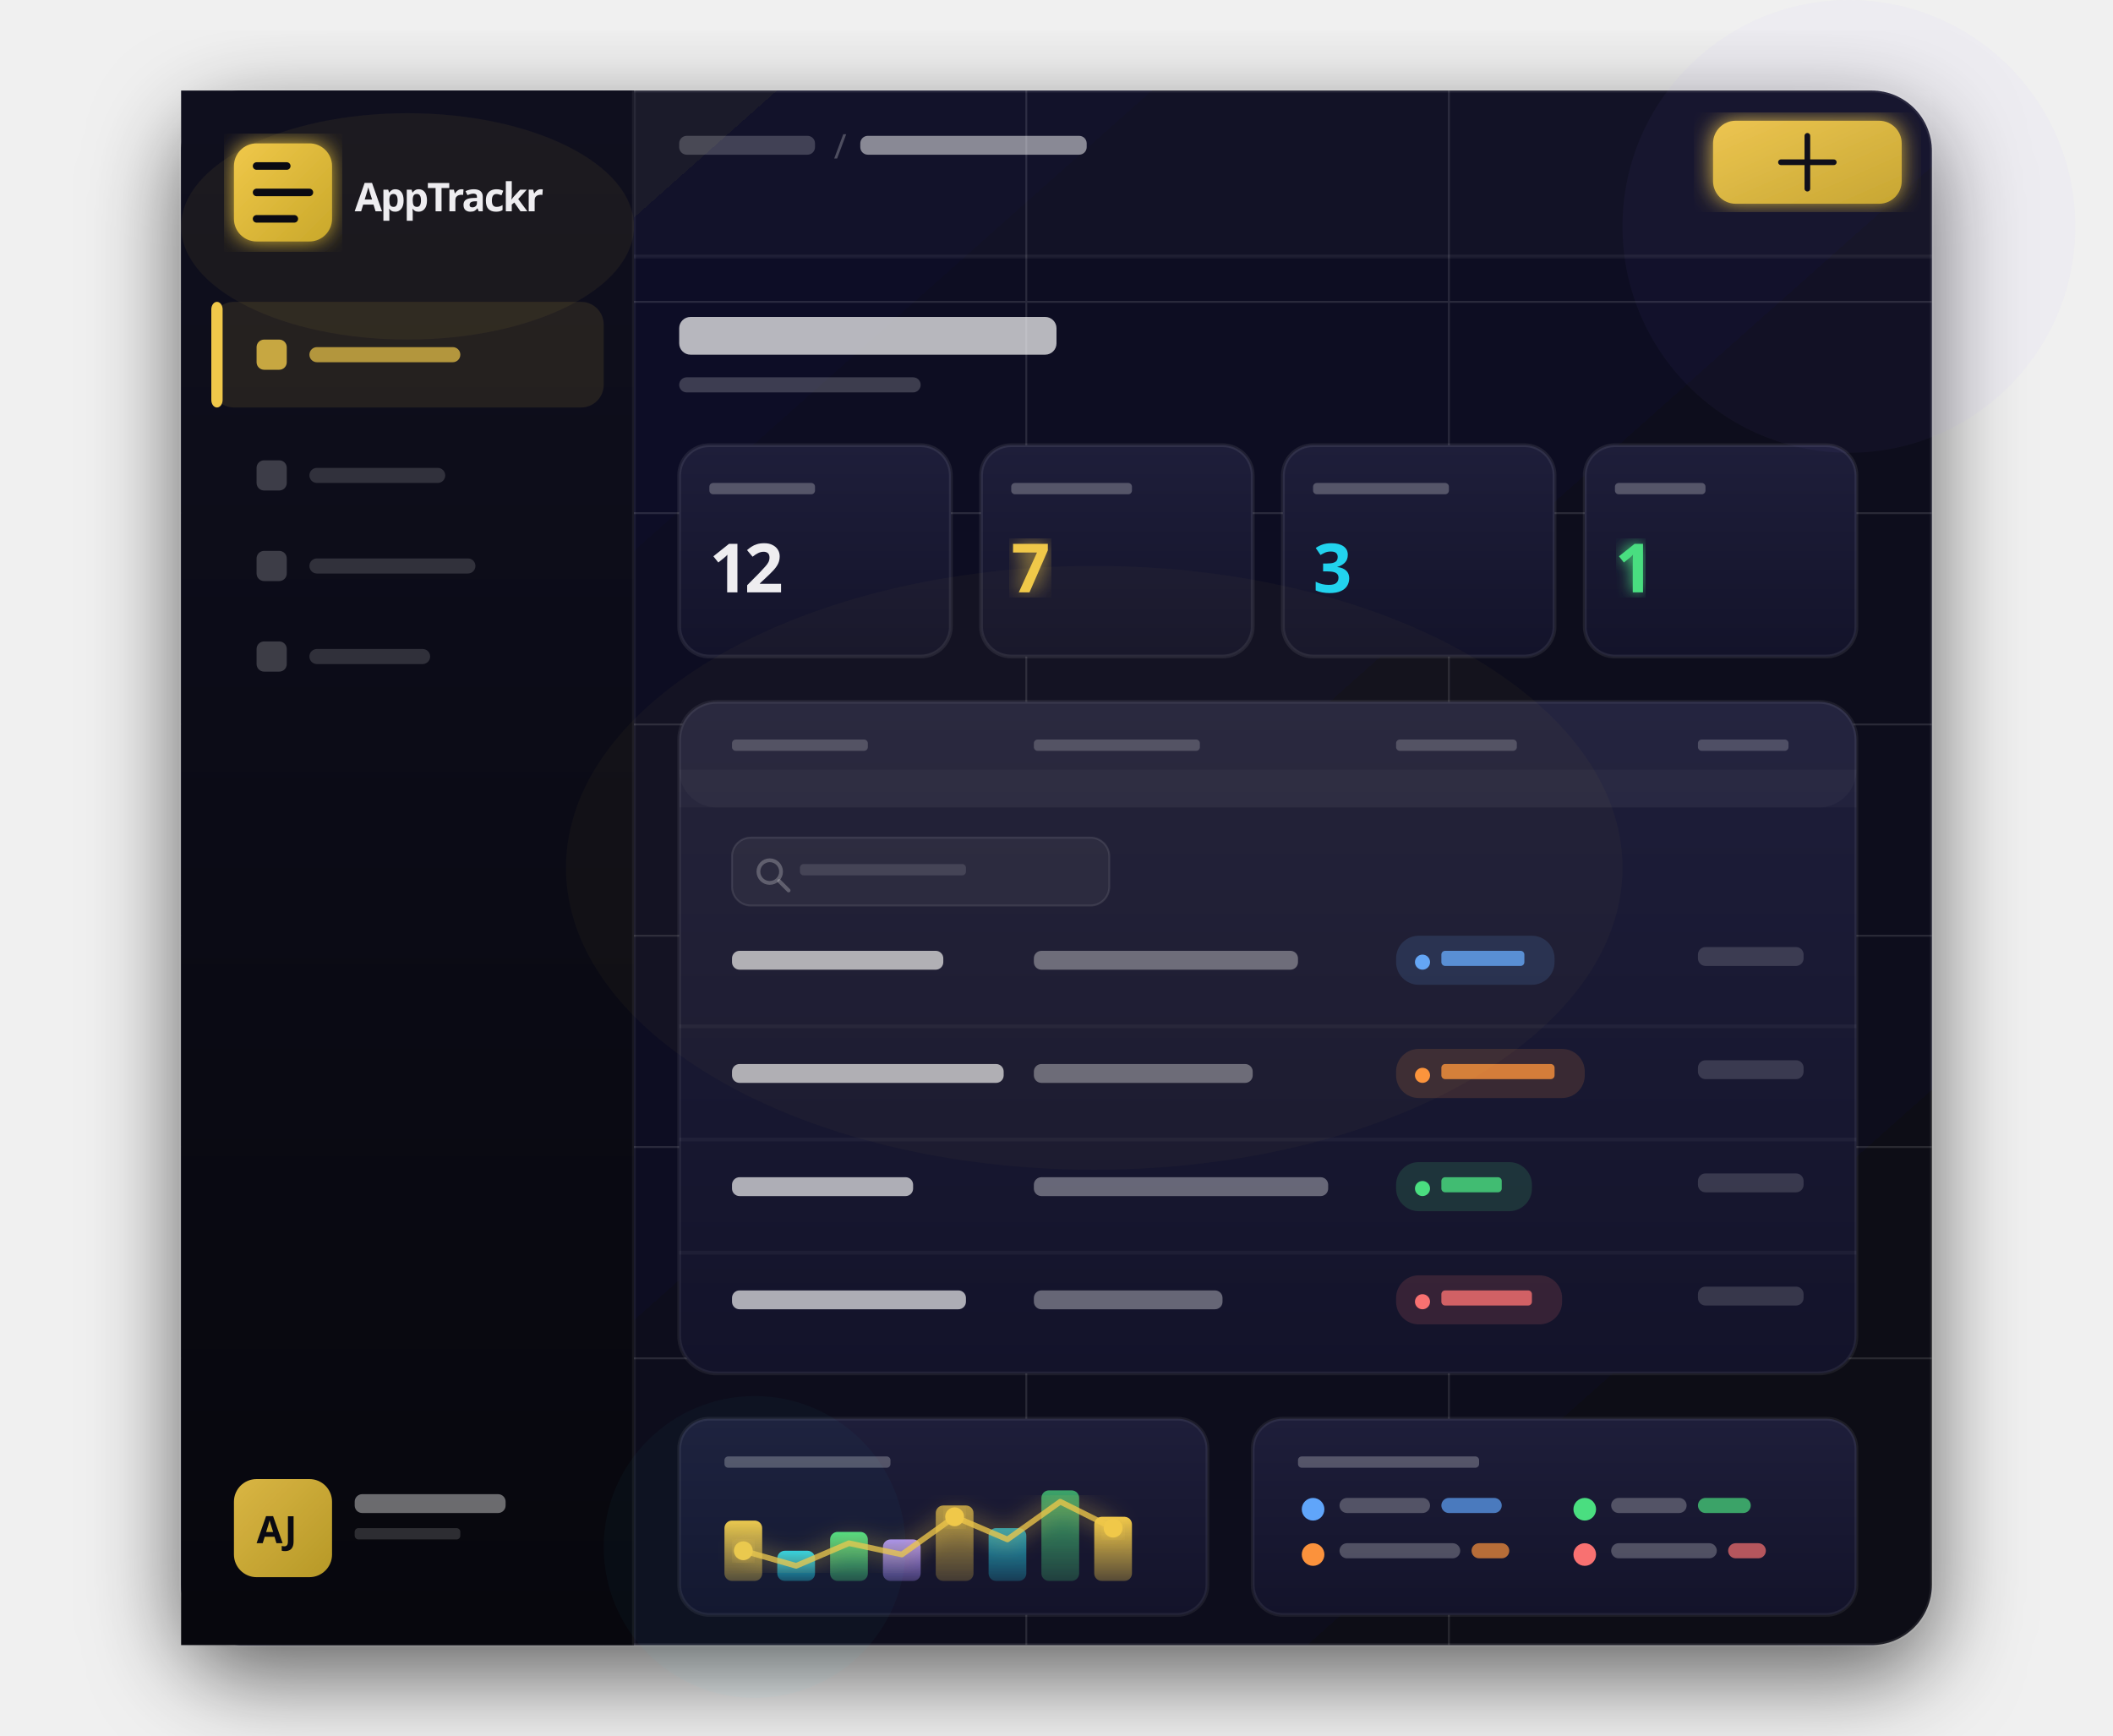
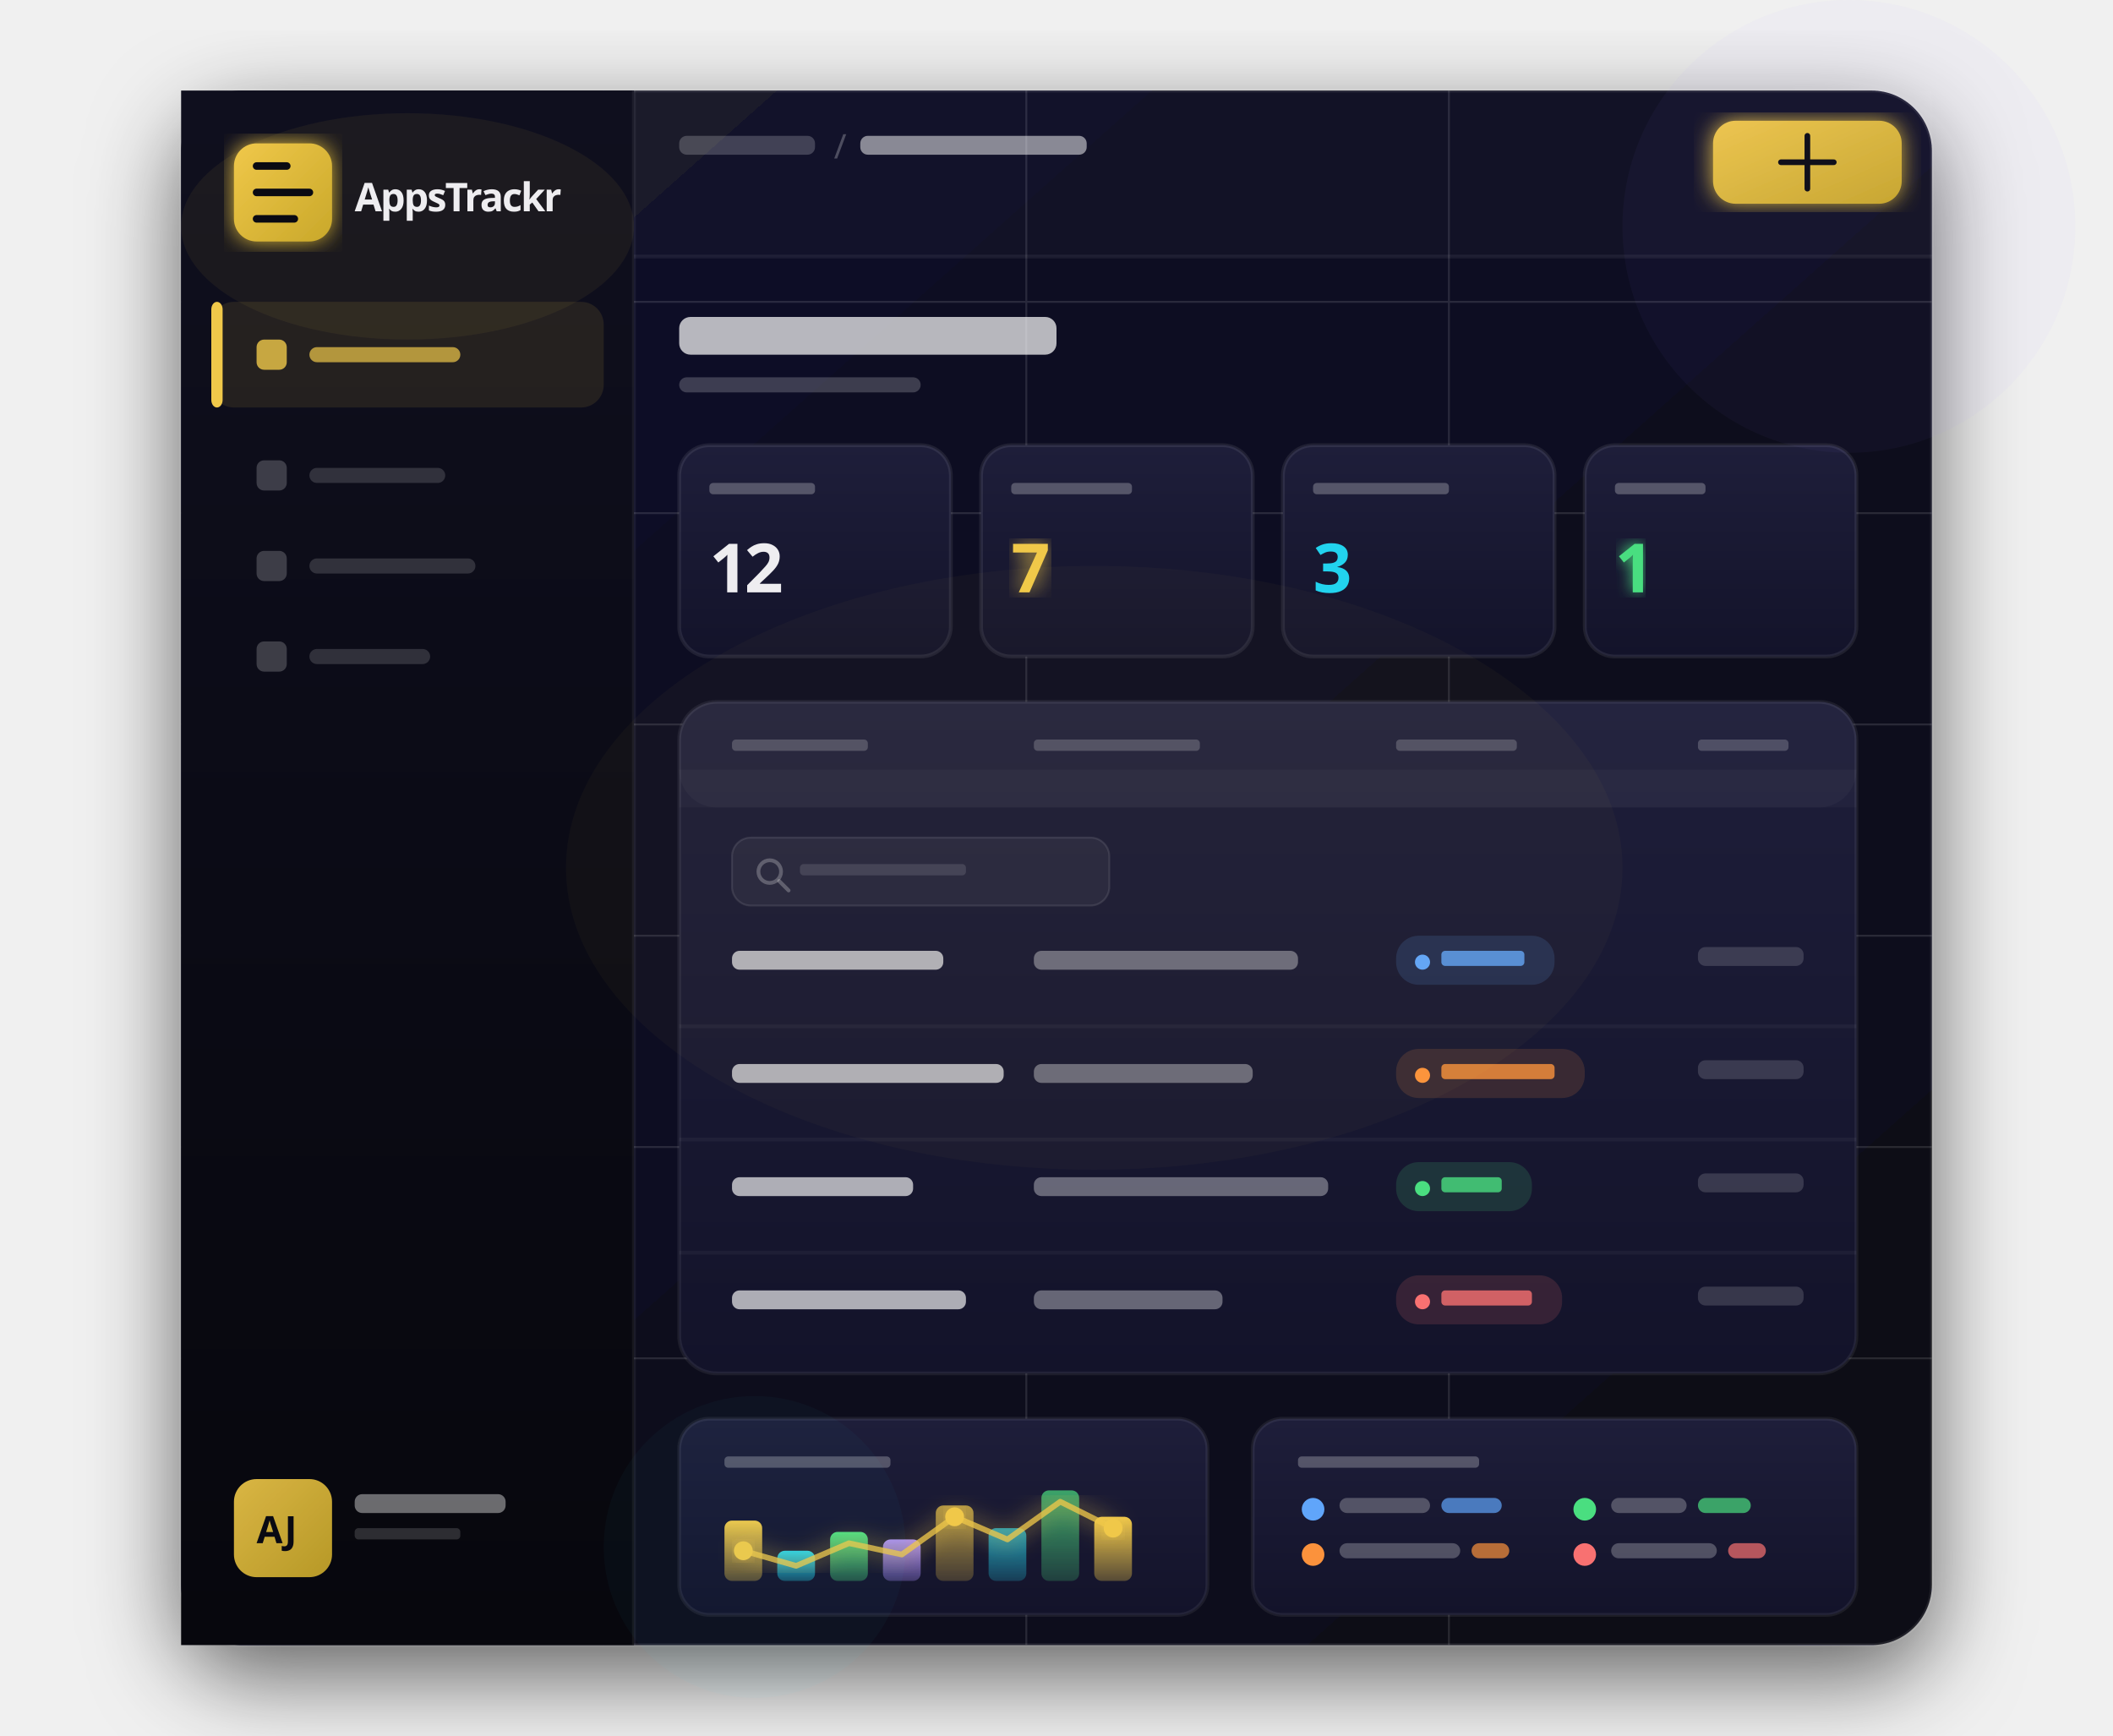
<svg xmlns="http://www.w3.org/2000/svg" viewBox="0 0 560 460" fill="none">
  <defs>
    <linearGradient id="bg-grad" x1="0" y1="0" x2="1" y2="1">
      <stop offset="0%" stop-color="#13132a" />
      <stop offset="100%" stop-color="#0a0a16" />
    </linearGradient>
    <linearGradient id="gold-grad" x1="0" y1="0" x2="1" y2="1">
      <stop offset="0%" stop-color="#f0c84a" />
      <stop offset="100%" stop-color="#c9a82a" />
    </linearGradient>
    <linearGradient id="card-grad" x1="0" y1="0" x2="0" y2="1">
      <stop offset="0%" stop-color="#1e1e3a" />
      <stop offset="100%" stop-color="#13132a" />
    </linearGradient>
    <linearGradient id="sidebar-grad" x1="0" y1="0" x2="0" y2="1">
      <stop offset="0%" stop-color="#0f0f1e" />
      <stop offset="100%" stop-color="#07070d" />
    </linearGradient>
    <linearGradient id="bar1" x1="0" y1="1" x2="0" y2="0">
      <stop offset="0%" stop-color="#f0c84a" stop-opacity="0.3" />
      <stop offset="100%" stop-color="#f0c84a" />
    </linearGradient>
    <linearGradient id="bar2" x1="0" y1="1" x2="0" y2="0">
      <stop offset="0%" stop-color="#22d3ee" stop-opacity="0.3" />
      <stop offset="100%" stop-color="#22d3ee" />
    </linearGradient>
    <linearGradient id="bar3" x1="0" y1="1" x2="0" y2="0">
      <stop offset="0%" stop-color="#4ade80" stop-opacity="0.3" />
      <stop offset="100%" stop-color="#4ade80" />
    </linearGradient>
    <linearGradient id="bar4" x1="0" y1="1" x2="0" y2="0">
      <stop offset="0%" stop-color="#a78bfa" stop-opacity="0.3" />
      <stop offset="100%" stop-color="#a78bfa" />
    </linearGradient>
    <filter id="glow-gold">
      <feGaussianBlur stdDeviation="3" result="blur" />
      <feMerge>
        <feMergeNode in="blur" />
        <feMergeNode in="SourceGraphic" />
      </feMerge>
    </filter>
    <filter id="soft-shadow">
      <feDropShadow dx="0" dy="8" stdDeviation="12" flood-color="rgba(0,0,0,0.6)" />
    </filter>
    <filter id="glow-green">
      <feGaussianBlur stdDeviation="2" result="blur" />
      <feMerge>
        <feMergeNode in="blur" />
        <feMergeNode in="SourceGraphic" />
      </feMerge>
    </filter>
    <clipPath id="card-clip">
      <rect x="48" y="24" width="464" height="412" rx="16" />
    </clipPath>
  </defs>
  <rect x="48" y="24" width="464" height="412" rx="16" fill="url(#bg-grad)" filter="url(#soft-shadow)" />
  <rect x="48" y="24" width="464" height="412" rx="16" fill="none" stroke="rgba(255,255,255,0.08)" stroke-width="1" />
  <g clip-path="url(#card-clip)" opacity="0.12">
    <line x1="48" y1="80" x2="512" y2="80" stroke="#ffffff" stroke-width="0.5" />
    <line x1="48" y1="136" x2="512" y2="136" stroke="#ffffff" stroke-width="0.5" />
    <line x1="48" y1="192" x2="512" y2="192" stroke="#ffffff" stroke-width="0.5" />
    <line x1="48" y1="248" x2="512" y2="248" stroke="#ffffff" stroke-width="0.5" />
    <line x1="48" y1="304" x2="512" y2="304" stroke="#ffffff" stroke-width="0.5" />
    <line x1="48" y1="360" x2="512" y2="360" stroke="#ffffff" stroke-width="0.5" />
    <line x1="160" y1="24" x2="160" y2="436" stroke="#ffffff" stroke-width="0.5" />
    <line x1="272" y1="24" x2="272" y2="436" stroke="#ffffff" stroke-width="0.5" />
    <line x1="384" y1="24" x2="384" y2="436" stroke="#ffffff" stroke-width="0.5" />
  </g>
  <rect x="48" y="24" width="120" height="412" rx="0" fill="url(#sidebar-grad)" />
  <rect x="48" y="24" width="120" height="412" rx="0" fill="none" />
  <line x1="168" y1="24" x2="168" y2="436" stroke="rgba(255,255,255,0.06)" stroke-width="1" />
  <ellipse cx="108" cy="60" rx="60" ry="30" fill="#f0c84a" opacity="0.06" />
  <rect x="62" y="38" width="26" height="26" rx="6" fill="url(#gold-grad)" filter="url(#glow-gold)" />
  <path d="M68 44h8M68 51h14M68 58h10" stroke="#0a0a12" stroke-width="2" stroke-linecap="round" />
-   <text x="94" y="56" font-family="system-ui" font-size="10.5" font-weight="700" fill="#eeedf0" letter-spacing="-0.45">AppTrackr</text>
+   <text x="94" y="56" font-family="system-ui" font-size="10.5" font-weight="700" fill="#eeedf0" letter-spacing="-0.45">AppsTrackr</text>
  <rect x="56" y="80" width="104" height="28" rx="6" fill="rgba(240,200,74,0.1)" />
  <rect x="56" y="80" width="3" height="28" rx="2" fill="#f0c84a" />
  <rect x="68" y="90" width="8" height="8" rx="2" fill="#f0c84a" opacity="0.8" />
  <rect x="82" y="92" width="40" height="4" rx="2" fill="#f0c84a" opacity="0.7" />
  <rect x="68" y="122" width="8" height="8" rx="2" fill="rgba(255,255,255,0.2)" />
  <rect x="82" y="124" width="36" height="4" rx="2" fill="rgba(255,255,255,0.15)" />
  <rect x="68" y="146" width="8" height="8" rx="2" fill="rgba(255,255,255,0.2)" />
  <rect x="82" y="148" width="44" height="4" rx="2" fill="rgba(255,255,255,0.15)" />
  <rect x="68" y="170" width="8" height="8" rx="2" fill="rgba(255,255,255,0.2)" />
  <rect x="82" y="172" width="32" height="4" rx="2" fill="rgba(255,255,255,0.15)" />
  <rect x="62" y="392" width="26" height="26" rx="6" fill="url(#gold-grad)" opacity="0.9" />
  <text x="68" y="409" font-family="system-ui" font-size="10" font-weight="800" fill="#0a0a12">AJ</text>
  <rect x="94" y="396" width="40" height="5" rx="2" fill="rgba(255,255,255,0.4)" />
  <rect x="94" y="405" width="28" height="3" rx="1" fill="rgba(255,255,255,0.15)" />
  <rect x="168" y="24" width="344" height="44" fill="rgba(255,255,255,0.02)" />
  <line x1="168" y1="68" x2="512" y2="68" stroke="rgba(255,255,255,0.06)" stroke-width="1" />
  <rect x="180" y="36" width="36" height="5" rx="2" fill="rgba(255,255,255,0.2)" />
  <text x="221" y="42" font-family="system-ui" font-size="9" fill="rgba(255,255,255,0.25)">/</text>
  <rect x="228" y="36" width="60" height="5" rx="2" fill="rgba(255,255,255,0.5)" />
  <rect x="454" y="32" width="50" height="22" rx="6" fill="url(#gold-grad)" filter="url(#glow-gold)" />
  <path d="M472 43h14M479 36v14" stroke="#0a0a12" stroke-width="1.5" stroke-linecap="round" />
  <rect x="468" y="36" width="1" height="1" fill="none" />
  <rect x="180" y="84" width="100" height="10" rx="3" fill="rgba(255,255,255,0.7)" />
  <rect x="180" y="100" width="64" height="4" rx="2" fill="rgba(255,255,255,0.2)" />
  <rect x="180" y="118" width="72" height="56" rx="8" fill="url(#card-grad)" stroke="rgba(255,255,255,0.08)" stroke-width="1" />
  <rect x="188" y="128" width="28" height="3" rx="1" fill="rgba(255,255,255,0.25)" />
  <text x="188" y="157" font-family="system-ui" font-size="18" font-weight="800" fill="#eeedf0" letter-spacing="-1">12</text>
  <rect x="260" y="118" width="72" height="56" rx="8" fill="url(#card-grad)" stroke="rgba(255,255,255,0.08)" stroke-width="1" />
  <rect x="268" y="128" width="32" height="3" rx="1" fill="rgba(255,255,255,0.25)" />
  <text x="268" y="157" font-family="system-ui" font-size="18" font-weight="800" fill="#f0c84a" filter="url(#glow-gold)" letter-spacing="-1">7</text>
  <rect x="340" y="118" width="72" height="56" rx="8" fill="url(#card-grad)" stroke="rgba(255,255,255,0.08)" stroke-width="1" />
  <rect x="348" y="128" width="36" height="3" rx="1" fill="rgba(255,255,255,0.25)" />
  <text x="348" y="157" font-family="system-ui" font-size="18" font-weight="800" fill="#22d3ee" letter-spacing="-1">3</text>
  <rect x="420" y="118" width="72" height="56" rx="8" fill="url(#card-grad)" stroke="rgba(255,255,255,0.08)" stroke-width="1" />
  <rect x="428" y="128" width="24" height="3" rx="1" fill="rgba(255,255,255,0.25)" />
  <text x="428" y="157" font-family="system-ui" font-size="18" font-weight="800" fill="#4ade80" filter="url(#glow-green)" letter-spacing="-1">1</text>
  <rect x="180" y="186" width="312" height="178" rx="10" fill="url(#card-grad)" stroke="rgba(255,255,255,0.07)" stroke-width="1" />
  <rect x="180" y="186" width="312" height="28" rx="10" fill="rgba(255,255,255,0.03)" />
  <rect x="180" y="204" width="312" height="10" fill="rgba(255,255,255,0.03)" />
  <rect x="194" y="196" width="36" height="3" rx="1" fill="rgba(255,255,255,0.2)" />
  <rect x="274" y="196" width="44" height="3" rx="1" fill="rgba(255,255,255,0.2)" />
  <rect x="370" y="196" width="32" height="3" rx="1" fill="rgba(255,255,255,0.2)" />
  <rect x="450" y="196" width="24" height="3" rx="1" fill="rgba(255,255,255,0.2)" />
  <rect x="194" y="222" width="100" height="18" rx="5" fill="rgba(255,255,255,0.05)" stroke="rgba(255,255,255,0.1)" stroke-width="0.5" />
  <circle cx="204" cy="231" r="3" fill="none" stroke="rgba(255,255,255,0.25)" stroke-width="1" />
  <line x1="206.5" y1="233.5" x2="209" y2="236" stroke="rgba(255,255,255,0.25)" stroke-width="1" stroke-linecap="round" />
  <rect x="212" y="229" width="44" height="3" rx="1" fill="rgba(255,255,255,0.12)" />
  <rect x="194" y="252" width="56" height="5" rx="2" fill="rgba(255,255,255,0.65)" />
  <rect x="274" y="252" width="70" height="5" rx="2" fill="rgba(255,255,255,0.35)" />
  <rect x="370" y="248" width="42" height="13" rx="6" fill="rgba(96,165,250,0.15)" />
  <rect x="375" y="253" width="4" height="4" rx="2" fill="#60a5fa" />
  <rect x="382" y="252" width="22" height="4" rx="1" fill="#60a5fa" opacity="0.8" />
  <rect x="450" y="251" width="28" height="5" rx="2" fill="rgba(255,255,255,0.15)" />
  <line x1="180" y1="272" x2="492" y2="272" stroke="rgba(255,255,255,0.04)" stroke-width="1" />
  <rect x="194" y="282" width="72" height="5" rx="2" fill="rgba(255,255,255,0.65)" />
  <rect x="274" y="282" width="58" height="5" rx="2" fill="rgba(255,255,255,0.35)" />
  <rect x="370" y="278" width="50" height="13" rx="6" fill="rgba(251,146,60,0.15)" />
  <rect x="375" y="283" width="4" height="4" rx="2" fill="#fb923c" />
  <rect x="382" y="282" width="30" height="4" rx="1" fill="#fb923c" opacity="0.8" />
  <rect x="450" y="281" width="28" height="5" rx="2" fill="rgba(255,255,255,0.15)" />
  <line x1="180" y1="302" x2="492" y2="302" stroke="rgba(255,255,255,0.04)" stroke-width="1" />
  <rect x="194" y="312" width="48" height="5" rx="2" fill="rgba(255,255,255,0.65)" />
  <rect x="274" y="312" width="78" height="5" rx="2" fill="rgba(255,255,255,0.35)" />
  <rect x="370" y="308" width="36" height="13" rx="6" fill="rgba(74,222,128,0.15)" />
  <rect x="375" y="313" width="4" height="4" rx="2" fill="#4ade80" />
  <rect x="382" y="312" width="16" height="4" rx="1" fill="#4ade80" opacity="0.8" />
  <rect x="450" y="311" width="28" height="5" rx="2" fill="rgba(255,255,255,0.15)" />
  <line x1="180" y1="332" x2="492" y2="332" stroke="rgba(255,255,255,0.04)" stroke-width="1" />
  <rect x="194" y="342" width="62" height="5" rx="2" fill="rgba(255,255,255,0.65)" />
  <rect x="274" y="342" width="50" height="5" rx="2" fill="rgba(255,255,255,0.35)" />
  <rect x="370" y="338" width="44" height="13" rx="6" fill="rgba(248,113,113,0.15)" />
  <rect x="375" y="343" width="4" height="4" rx="2" fill="#f87171" />
  <rect x="382" y="342" width="24" height="4" rx="1" fill="#f87171" opacity="0.8" />
  <rect x="450" y="341" width="28" height="5" rx="2" fill="rgba(255,255,255,0.15)" />
  <rect x="180" y="376" width="140" height="52" rx="8" fill="url(#card-grad)" stroke="rgba(255,255,255,0.07)" stroke-width="1" />
  <rect x="192" y="386" width="44" height="3" rx="1" fill="rgba(255,255,255,0.25)" />
  <rect x="192" y="403" width="10" height="16" rx="2" fill="url(#bar1)" />
  <rect x="206" y="411" width="10" height="8" rx="2" fill="url(#bar2)" />
  <rect x="220" y="406" width="10" height="13" rx="2" fill="url(#bar3)" />
  <rect x="234" y="408" width="10" height="11" rx="2" fill="url(#bar4)" />
  <rect x="248" y="399" width="10" height="20" rx="2" fill="url(#bar1)" opacity="0.7" />
  <rect x="262" y="405" width="10" height="14" rx="2" fill="url(#bar2)" opacity="0.7" />
  <rect x="276" y="395" width="10" height="24" rx="2" fill="url(#bar3)" opacity="0.7" />
  <rect x="290" y="402" width="10" height="17" rx="2" fill="url(#bar1)" />
  <polyline points="197,411 211,415 225,409 239,412 253,402 267,408 281,398 295,405" fill="none" stroke="#f0c84a" stroke-width="1.5" stroke-linecap="round" stroke-linejoin="round" opacity="0.8" filter="url(#glow-gold)" />
  <circle cx="197" cy="411" r="2.5" fill="#f0c84a" filter="url(#glow-gold)" />
  <circle cx="253" cy="402" r="2.5" fill="#f0c84a" filter="url(#glow-gold)" />
  <circle cx="295" cy="405" r="2.5" fill="#f0c84a" filter="url(#glow-gold)" />
  <rect x="332" y="376" width="160" height="52" rx="8" fill="url(#card-grad)" stroke="rgba(255,255,255,0.07)" stroke-width="1" />
  <rect x="344" y="386" width="48" height="3" rx="1" fill="rgba(255,255,255,0.25)" />
  <circle cx="348" cy="400" r="3" fill="#60a5fa" />
  <rect x="355" y="397" width="24" height="4" rx="2" fill="rgba(255,255,255,0.25)" />
  <rect x="382" y="397" width="16" height="4" rx="2" fill="rgba(96,165,250,0.7)" />
  <circle cx="348" cy="412" r="3" fill="#fb923c" />
  <rect x="355" y="409" width="32" height="4" rx="2" fill="rgba(255,255,255,0.25)" />
  <rect x="390" y="409" width="10" height="4" rx="2" fill="rgba(251,146,60,0.7)" />
  <circle cx="420" cy="400" r="3" fill="#4ade80" />
  <rect x="427" y="397" width="20" height="4" rx="2" fill="rgba(255,255,255,0.25)" />
  <rect x="450" y="397" width="14" height="4" rx="2" fill="rgba(74,222,128,0.7)" />
  <circle cx="420" cy="412" r="3" fill="#f87171" />
  <rect x="427" y="409" width="28" height="4" rx="2" fill="rgba(255,255,255,0.25)" />
  <rect x="458" y="409" width="10" height="4" rx="2" fill="rgba(248,113,113,0.7)" />
  <ellipse cx="290" cy="230" rx="140" ry="80" fill="rgba(240,200,74,0.03)" />
  <circle cx="490" cy="60" r="60" fill="rgba(167,139,250,0.04)" />
  <circle cx="200" cy="410" r="40" fill="rgba(34,211,238,0.03)" />
</svg>
